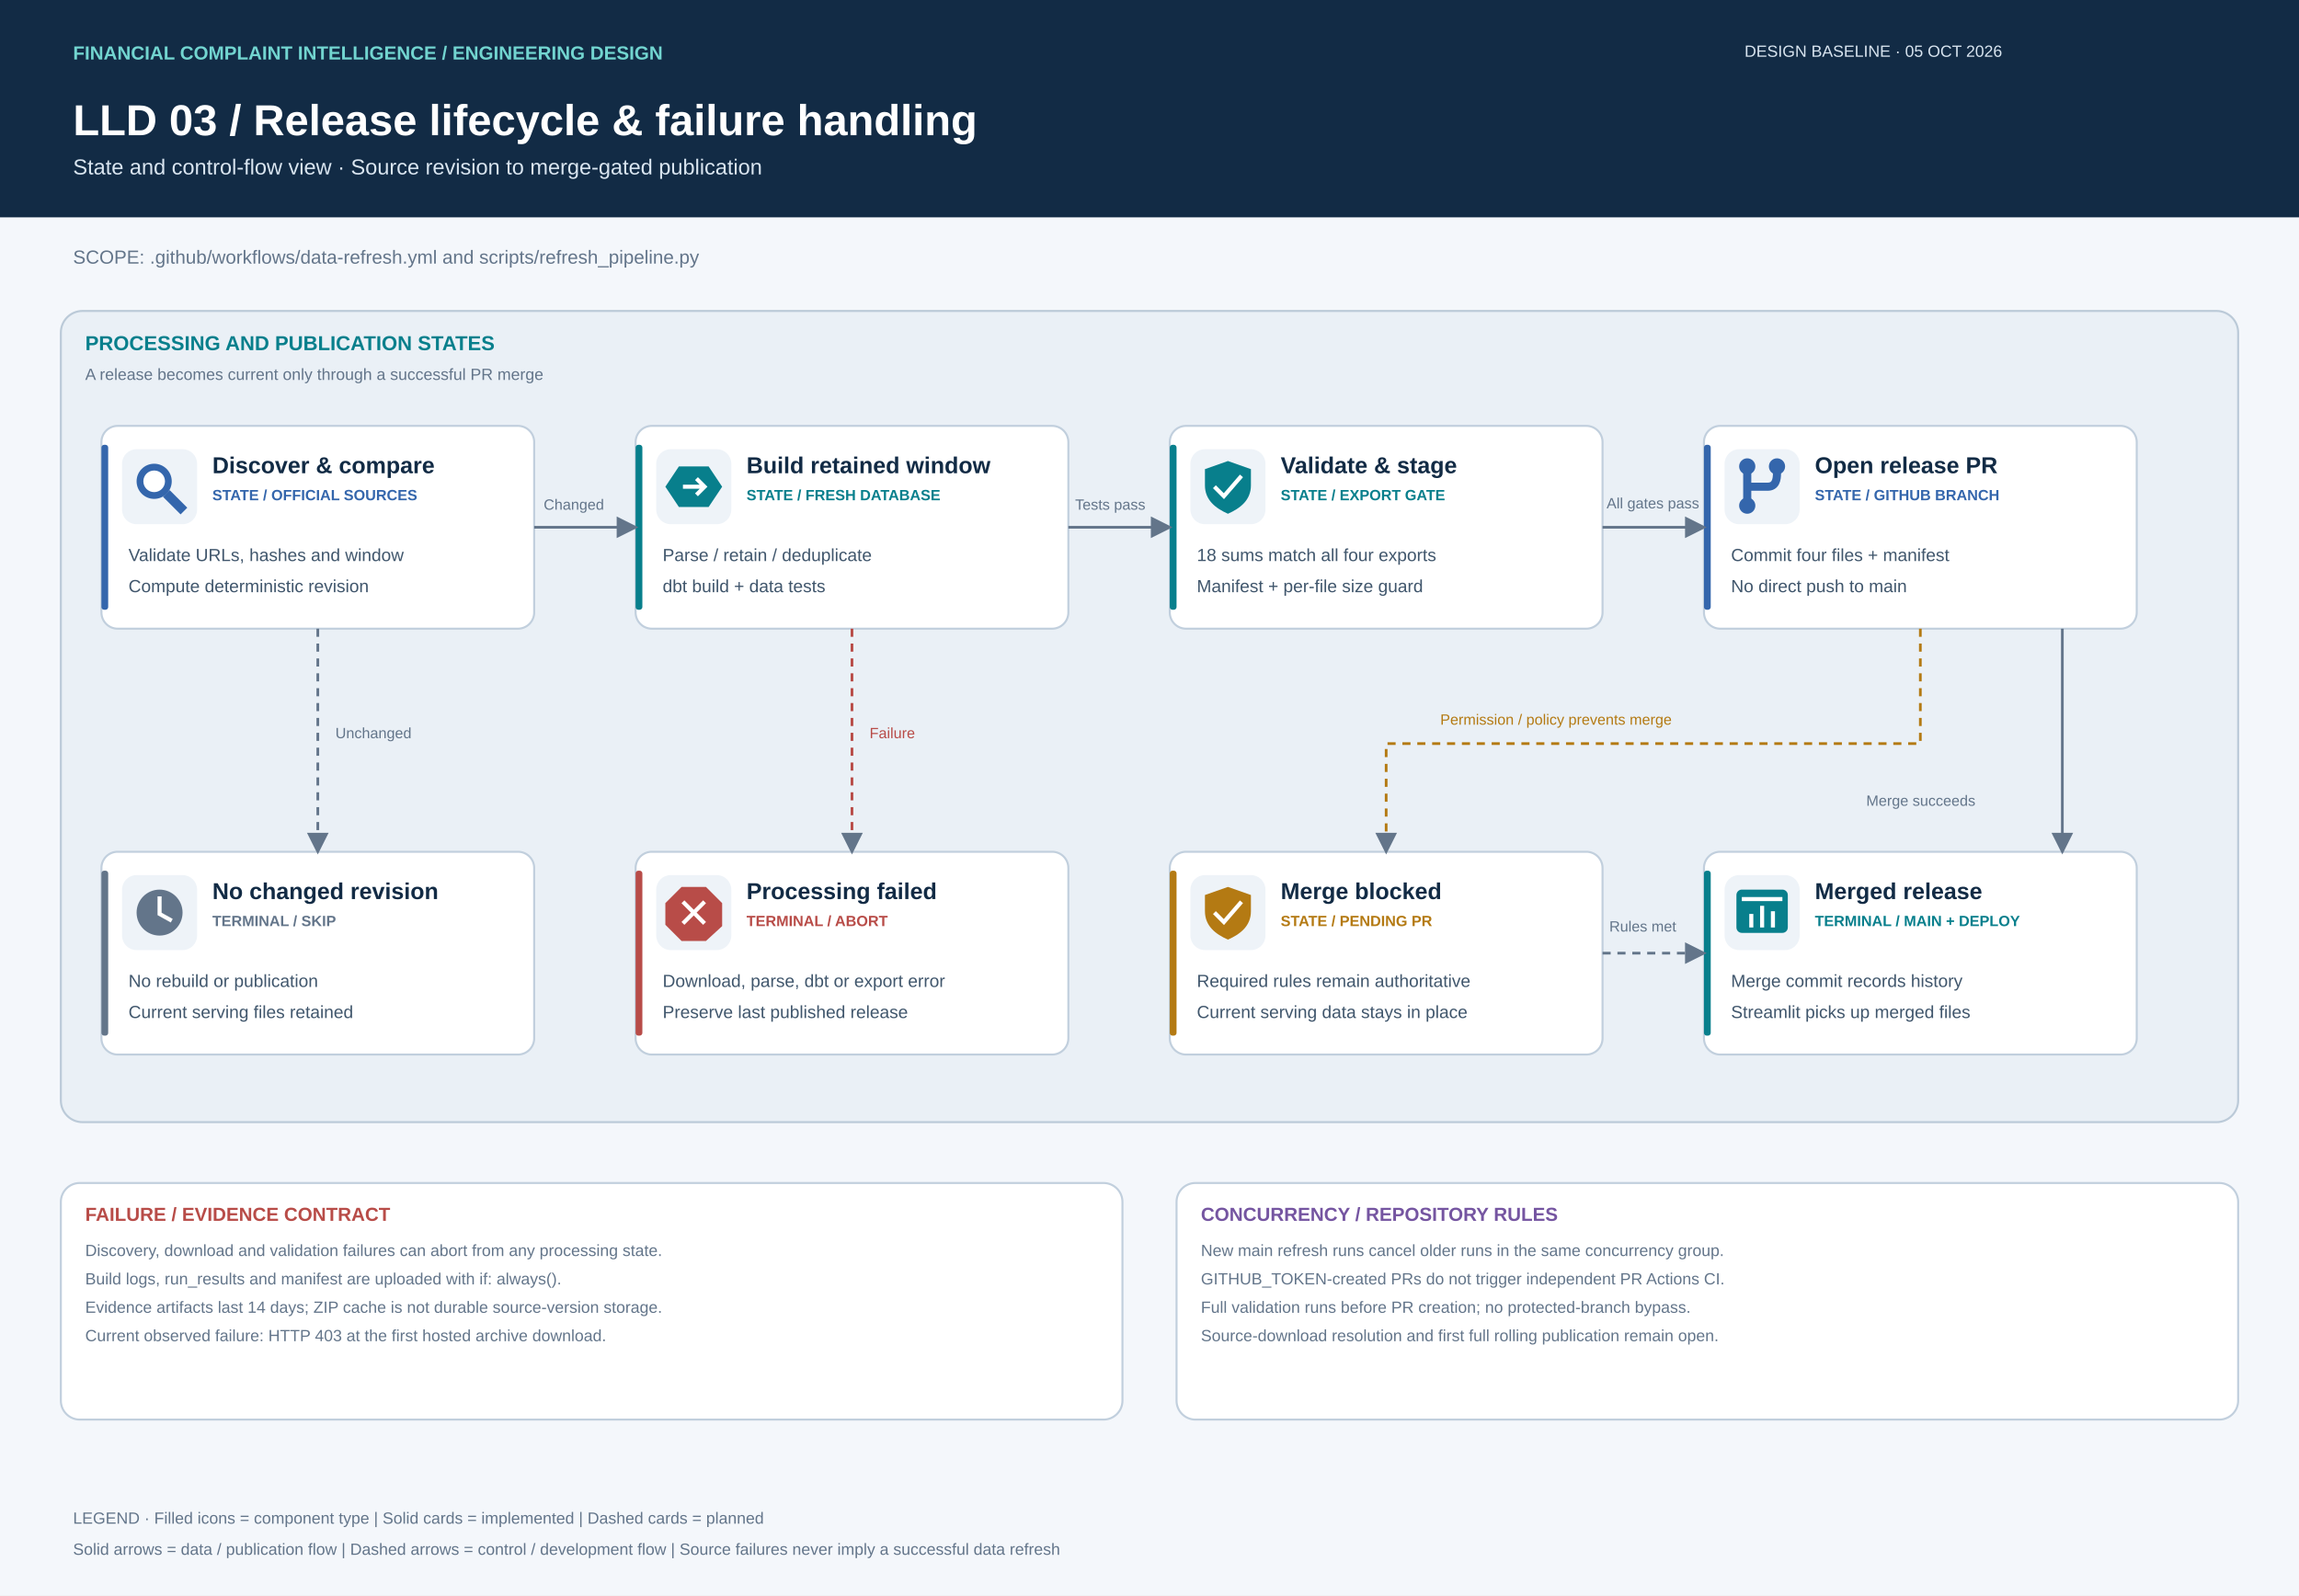
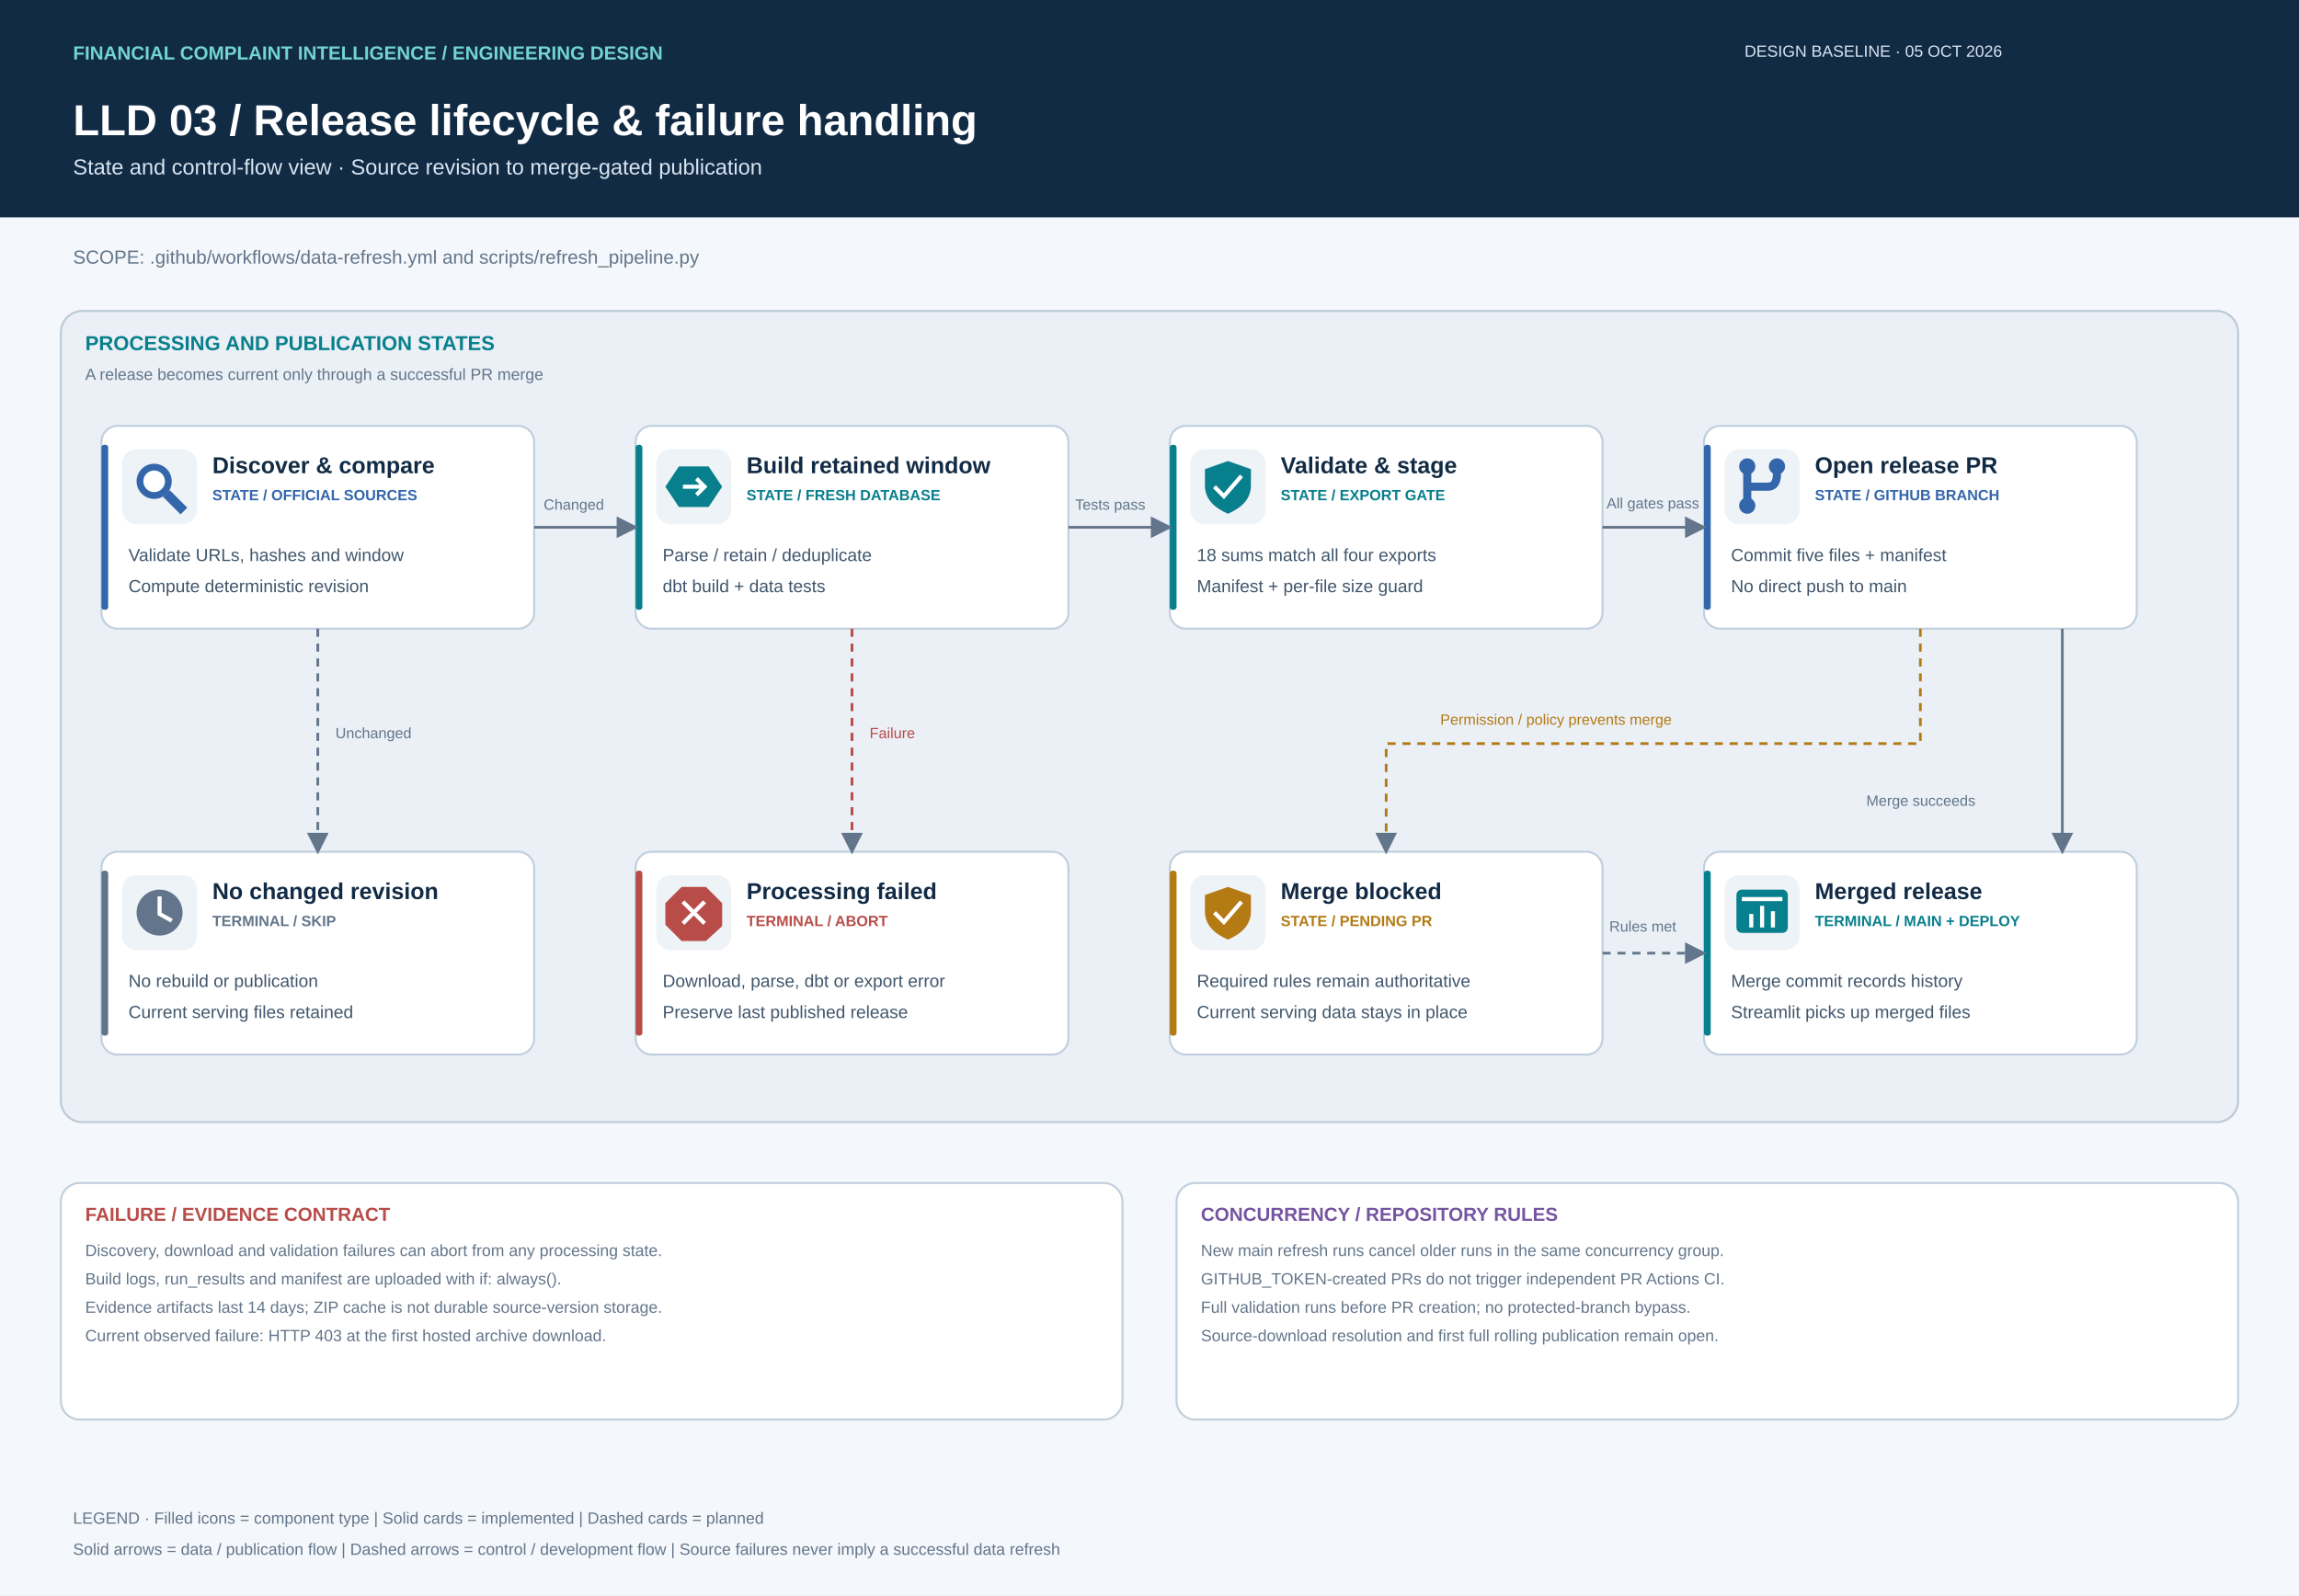
<svg xmlns="http://www.w3.org/2000/svg" width="1700" height="1180" viewBox="0 0 1700 1180" role="img">
  <defs>
    <marker id="arrow" markerWidth="8" markerHeight="8" refX="7" refY="4" orient="auto-start-reverse">
      <path d="M0 0 8 4 0 8z" fill="#63758A" />
    </marker>
  </defs>
  <rect width="1700" height="1180" fill="#F4F7FB" />
  <rect x="0" y="0" width="1700" height="160" rx="0" fill="#122B45" stroke="#122B45" stroke-width="1.5" />
  <text x="54" y="44" font-family="Arial, sans-serif" font-size="14" fill="#72D5D0" font-weight="700">FINANCIAL COMPLAINT INTELLIGENCE  /  ENGINEERING DESIGN</text>
  <text x="54" y="100" font-family="Arial, sans-serif" font-size="32" fill="#FFFFFF" font-weight="700">LLD 03  /  Release lifecycle &amp; failure handling</text>
  <text x="54" y="129" font-family="Arial, sans-serif" font-size="16" fill="#D9E5F0" font-weight="400">State and control-flow view · Source revision to merge-gated publication</text>
  <text x="1290" y="42" font-family="Arial, sans-serif" font-size="12" fill="#D9E5F0" font-weight="400">DESIGN BASELINE  ·  05 OCT 2026</text>
  <text x="54" y="195" font-family="Arial, sans-serif" font-size="14" fill="#63758A" font-weight="400">SCOPE: .github/workflows/data-refresh.yml and scripts/refresh_pipeline.py</text>
  <rect x="45" y="230" width="1610" height="600" rx="16" fill="#EAF0F6" stroke="#BBCAD8" stroke-width="1.5" />
  <text x="63" y="259" font-family="Arial, sans-serif" font-size="15" fill="#087F8C" font-weight="700">PROCESSING AND PUBLICATION STATES</text>
  <text x="63" y="281" font-family="Arial, sans-serif" font-size="12" fill="#63758A" font-weight="400">A release becomes current only through a successful PR merge</text>
  <rect x="75" y="315" width="320" height="150" rx="12" fill="#FFFFFF" stroke="#C1CFDD" stroke-width="1.5" />
  <rect x="75" y="329" width="5" height="122" rx="2" fill="#3466AC" />
  <rect x="91" y="333" width="54" height="54" rx="10" fill="#EEF3F8" stroke="#EEF3F8" stroke-width="1.5" />
  <g transform="translate(96,338)">
    <svg width="44" height="44" viewBox="0 0 44 44">
      <g fill="#3466AC" color="#3466AC">
        <circle cx="18" cy="18" r="13" />
        <path d="m27 27 13 13" fill="none" stroke="currentColor" stroke-width="7" />
        <circle cx="18" cy="18" r="8" fill="white" />
      </g>
    </svg>
  </g>
  <text x="157" y="350" font-family="Arial, sans-serif" font-size="17" fill="#122B45" font-weight="700">Discover &amp; compare</text>
  <text x="157" y="370" font-family="Arial, sans-serif" font-size="11" fill="#3466AC" font-weight="700">STATE / OFFICIAL SOURCES</text>
  <text x="95" y="415" font-family="Arial, sans-serif" font-size="13" fill="#40566C" font-weight="400">Validate URLs, hashes and window</text>
  <text x="95" y="438" font-family="Arial, sans-serif" font-size="13" fill="#40566C" font-weight="400">Compute deterministic revision</text>
  <rect x="470" y="315" width="320" height="150" rx="12" fill="#FFFFFF" stroke="#C1CFDD" stroke-width="1.5" />
  <rect x="470" y="329" width="5" height="122" rx="2" fill="#087F8C" />
  <rect x="486" y="333" width="54" height="54" rx="10" fill="#EEF3F8" stroke="#EEF3F8" stroke-width="1.5" />
  <g transform="translate(491,338)">
    <svg width="44" height="44" viewBox="0 0 44 44">
      <g fill="#087F8C" color="#087F8C">
        <path d="M11 7h22l10 15-10 15H11L1 22z" />
        <path d="M14 22h15m-5-6 6 6-6 6" fill="none" stroke="white" stroke-width="3" />
      </g>
    </svg>
  </g>
  <text x="552" y="350" font-family="Arial, sans-serif" font-size="17" fill="#122B45" font-weight="700">Build retained window</text>
  <text x="552" y="370" font-family="Arial, sans-serif" font-size="11" fill="#087F8C" font-weight="700">STATE / FRESH DATABASE</text>
  <text x="490" y="415" font-family="Arial, sans-serif" font-size="13" fill="#40566C" font-weight="400">Parse / retain / deduplicate</text>
  <text x="490" y="438" font-family="Arial, sans-serif" font-size="13" fill="#40566C" font-weight="400">dbt build + data tests</text>
  <rect x="865" y="315" width="320" height="150" rx="12" fill="#FFFFFF" stroke="#C1CFDD" stroke-width="1.5" />
  <rect x="865" y="329" width="5" height="122" rx="2" fill="#087F8C" />
  <rect x="881" y="333" width="54" height="54" rx="10" fill="#EEF3F8" stroke="#EEF3F8" stroke-width="1.5" />
  <g transform="translate(886,338)">
    <svg width="44" height="44" viewBox="0 0 44 44">
      <g fill="#087F8C" color="#087F8C">
        <path d="M22 3 39 9v12c0 11-8 17-17 21C13 38 5 32 5 21V9z" />
        <path d="m12 22 7 7 13-15" fill="none" stroke="white" stroke-width="3" />
      </g>
    </svg>
  </g>
  <text x="947" y="350" font-family="Arial, sans-serif" font-size="17" fill="#122B45" font-weight="700">Validate &amp; stage</text>
  <text x="947" y="370" font-family="Arial, sans-serif" font-size="11" fill="#087F8C" font-weight="700">STATE / EXPORT GATE</text>
  <text x="885" y="415" font-family="Arial, sans-serif" font-size="13" fill="#40566C" font-weight="400">18 sums match all four exports</text>
  <text x="885" y="438" font-family="Arial, sans-serif" font-size="13" fill="#40566C" font-weight="400">Manifest + per-file size guard</text>
  <rect x="1260" y="315" width="320" height="150" rx="12" fill="#FFFFFF" stroke="#C1CFDD" stroke-width="1.5" />
  <rect x="1260" y="329" width="5" height="122" rx="2" fill="#3466AC" />
  <rect x="1276" y="333" width="54" height="54" rx="10" fill="#EEF3F8" stroke="#EEF3F8" stroke-width="1.5" />
  <g transform="translate(1281,338)">
    <svg width="44" height="44" viewBox="0 0 44 44">
      <g fill="#3466AC" color="#3466AC">
        <path d="M11 10v24m0-12h15c6 0 7-5 7-10" fill="none" stroke="currentColor" stroke-width="6" />
        <circle cx="11" cy="7" r="6" />
        <circle cx="11" cy="36" r="6" />
        <circle cx="33" cy="7" r="6" />
      </g>
    </svg>
  </g>
  <text x="1342" y="350" font-family="Arial, sans-serif" font-size="17" fill="#122B45" font-weight="700">Open release PR</text>
  <text x="1342" y="370" font-family="Arial, sans-serif" font-size="11" fill="#3466AC" font-weight="700">STATE / GITHUB BRANCH</text>
-   <text x="1280" y="415" font-family="Arial, sans-serif" font-size="13" fill="#40566C" font-weight="400">Commit four files + manifest</text>
+   <text x="1280" y="415" font-family="Arial, sans-serif" font-size="13" fill="#40566C" font-weight="400">Commit five files + manifest</text>
  <text x="1280" y="438" font-family="Arial, sans-serif" font-size="13" fill="#40566C" font-weight="400">No direct push to main</text>
  <rect x="75" y="630" width="320" height="150" rx="12" fill="#FFFFFF" stroke="#C1CFDD" stroke-width="1.5" />
  <rect x="75" y="644" width="5" height="122" rx="2" fill="#63758A" />
  <rect x="91" y="648" width="54" height="54" rx="10" fill="#EEF3F8" stroke="#EEF3F8" stroke-width="1.5" />
  <g transform="translate(96,653)">
    <svg width="44" height="44" viewBox="0 0 44 44">
      <g fill="#63758A" color="#63758A">
        <circle cx="22" cy="22" r="17" />
        <path d="M22 10v13l9 5" fill="none" stroke="white" stroke-width="3" />
      </g>
    </svg>
  </g>
  <text x="157" y="665" font-family="Arial, sans-serif" font-size="17" fill="#122B45" font-weight="700">No changed revision</text>
  <text x="157" y="685" font-family="Arial, sans-serif" font-size="11" fill="#63758A" font-weight="700">TERMINAL / SKIP</text>
  <text x="95" y="730" font-family="Arial, sans-serif" font-size="13" fill="#40566C" font-weight="400">No rebuild or publication</text>
  <text x="95" y="753" font-family="Arial, sans-serif" font-size="13" fill="#40566C" font-weight="400">Current serving files retained</text>
  <rect x="470" y="630" width="320" height="150" rx="12" fill="#FFFFFF" stroke="#C1CFDD" stroke-width="1.5" />
  <rect x="470" y="644" width="5" height="122" rx="2" fill="#B84C48" />
  <rect x="486" y="648" width="54" height="54" rx="10" fill="#EEF3F8" stroke="#EEF3F8" stroke-width="1.5" />
  <g transform="translate(491,653)">
    <svg width="44" height="44" viewBox="0 0 44 44">
      <g fill="#B84C48" color="#B84C48">
        <path d="M13 3h18l12 12v17L31 43H13L1 31V15z" />
        <path d="m14 14 16 16m0-16L14 30" fill="none" stroke="white" stroke-width="3" />
      </g>
    </svg>
  </g>
  <text x="552" y="665" font-family="Arial, sans-serif" font-size="17" fill="#122B45" font-weight="700">Processing failed</text>
  <text x="552" y="685" font-family="Arial, sans-serif" font-size="11" fill="#B84C48" font-weight="700">TERMINAL / ABORT</text>
  <text x="490" y="730" font-family="Arial, sans-serif" font-size="13" fill="#40566C" font-weight="400">Download, parse, dbt or export error</text>
  <text x="490" y="753" font-family="Arial, sans-serif" font-size="13" fill="#40566C" font-weight="400">Preserve last published release</text>
  <rect x="865" y="630" width="320" height="150" rx="12" fill="#FFFFFF" stroke="#C1CFDD" stroke-width="1.5" />
  <rect x="865" y="644" width="5" height="122" rx="2" fill="#B47A13" />
  <rect x="881" y="648" width="54" height="54" rx="10" fill="#EEF3F8" stroke="#EEF3F8" stroke-width="1.5" />
  <g transform="translate(886,653)">
    <svg width="44" height="44" viewBox="0 0 44 44">
      <g fill="#B47A13" color="#B47A13">
        <path d="M22 3 39 9v12c0 11-8 17-17 21C13 38 5 32 5 21V9z" />
        <path d="m12 22 7 7 13-15" fill="none" stroke="white" stroke-width="3" />
      </g>
    </svg>
  </g>
  <text x="947" y="665" font-family="Arial, sans-serif" font-size="17" fill="#122B45" font-weight="700">Merge blocked</text>
  <text x="947" y="685" font-family="Arial, sans-serif" font-size="11" fill="#B47A13" font-weight="700">STATE / PENDING PR</text>
  <text x="885" y="730" font-family="Arial, sans-serif" font-size="13" fill="#40566C" font-weight="400">Required rules remain authoritative</text>
  <text x="885" y="753" font-family="Arial, sans-serif" font-size="13" fill="#40566C" font-weight="400">Current serving data stays in place</text>
  <rect x="1260" y="630" width="320" height="150" rx="12" fill="#FFFFFF" stroke="#C1CFDD" stroke-width="1.5" />
  <rect x="1260" y="644" width="5" height="122" rx="2" fill="#087F8C" />
  <rect x="1276" y="648" width="54" height="54" rx="10" fill="#EEF3F8" stroke="#EEF3F8" stroke-width="1.5" />
  <g transform="translate(1281,653)">
    <svg width="44" height="44" viewBox="0 0 44 44">
      <g fill="#087F8C" color="#087F8C">
        <rect x="3" y="5" width="38" height="32" rx="4" />
        <path d="M7 12h30M14 33V23m8 10V17m8 16V21" fill="none" stroke="white" stroke-width="3" />
      </g>
    </svg>
  </g>
  <text x="1342" y="665" font-family="Arial, sans-serif" font-size="17" fill="#122B45" font-weight="700">Merged release</text>
  <text x="1342" y="685" font-family="Arial, sans-serif" font-size="11" fill="#087F8C" font-weight="700">TERMINAL / MAIN + DEPLOY</text>
  <text x="1280" y="730" font-family="Arial, sans-serif" font-size="13" fill="#40566C" font-weight="400">Merge commit records history</text>
  <text x="1280" y="753" font-family="Arial, sans-serif" font-size="13" fill="#40566C" font-weight="400">Streamlit picks up merged files</text>
  <path d="M395 390 L470 390" fill="none" stroke="#63758A" stroke-width="2" marker-end="url(#arrow)" />
  <text x="402" y="377" font-family="Arial, sans-serif" font-size="11" fill="#63758A" font-weight="400">Changed</text>
  <path d="M790 390 L865 390" fill="none" stroke="#63758A" stroke-width="2" marker-end="url(#arrow)" />
  <text x="795" y="377" font-family="Arial, sans-serif" font-size="11" fill="#63758A" font-weight="400">Tests pass</text>
  <path d="M1185 390 L1260 390" fill="none" stroke="#63758A" stroke-width="2" marker-end="url(#arrow)" />
  <text x="1188" y="376" font-family="Arial, sans-serif" font-size="11" fill="#63758A" font-weight="400">All gates pass</text>
  <path d="M235 465 L235 630" fill="none" stroke="#63758A" stroke-width="2" marker-end="url(#arrow)" stroke-dasharray="6 5" />
  <text x="248" y="546" font-family="Arial, sans-serif" font-size="11" fill="#63758A" font-weight="400">Unchanged</text>
  <path d="M630 465 L630 630" fill="none" stroke="#B84C48" stroke-width="2" marker-end="url(#arrow)" stroke-dasharray="6 5" />
  <text x="643" y="546" font-family="Arial, sans-serif" font-size="11" fill="#B84C48" font-weight="400">Failure</text>
  <path d="M1420 465 L1420 550 L1025 550 L1025 630" fill="none" stroke="#B47A13" stroke-width="2" marker-end="url(#arrow)" stroke-dasharray="6 5" />
  <text x="1065" y="536" font-family="Arial, sans-serif" font-size="11" fill="#B47A13" font-weight="400">Permission / policy prevents merge</text>
  <path d="M1525 465 L1525 630" fill="none" stroke="#63758A" stroke-width="2" marker-end="url(#arrow)" />
  <text x="1380" y="596" font-family="Arial, sans-serif" font-size="11" fill="#63758A" font-weight="400">Merge succeeds</text>
  <path d="M1185 705 L1260 705" fill="none" stroke="#63758A" stroke-width="2" marker-end="url(#arrow)" stroke-dasharray="6 5" />
  <text x="1190" y="689" font-family="Arial, sans-serif" font-size="11" fill="#63758A" font-weight="400">Rules met</text>
  <rect x="45" y="875" width="785" height="175" rx="14" fill="#FFFFFF" stroke="#C1CFDD" stroke-width="1.5" />
  <text x="63" y="903" font-family="Arial, sans-serif" font-size="14" fill="#B84C48" font-weight="700">FAILURE / EVIDENCE CONTRACT</text>
  <text x="63" y="929" font-family="Arial, sans-serif" font-size="12" fill="#63758A" font-weight="400">Discovery, download and validation failures can abort from any processing state.</text>
  <text x="63" y="950" font-family="Arial, sans-serif" font-size="12" fill="#63758A" font-weight="400">Build logs, run_results and manifest are uploaded with if: always().</text>
  <text x="63" y="971" font-family="Arial, sans-serif" font-size="12" fill="#63758A" font-weight="400">Evidence artifacts last 14 days; ZIP cache is not durable source-version storage.</text>
  <text x="63" y="992" font-family="Arial, sans-serif" font-size="12" fill="#63758A" font-weight="400">Current observed failure: HTTP 403 at the first hosted archive download.</text>
  <rect x="870" y="875" width="785" height="175" rx="14" fill="#FFFFFF" stroke="#C1CFDD" stroke-width="1.5" />
  <text x="888" y="903" font-family="Arial, sans-serif" font-size="14" fill="#7555A1" font-weight="700">CONCURRENCY / REPOSITORY RULES</text>
  <text x="888" y="929" font-family="Arial, sans-serif" font-size="12" fill="#63758A" font-weight="400">New main refresh runs cancel older runs in the same concurrency group.</text>
  <text x="888" y="950" font-family="Arial, sans-serif" font-size="12" fill="#63758A" font-weight="400">GITHUB_TOKEN-created PRs do not trigger independent PR Actions CI.</text>
  <text x="888" y="971" font-family="Arial, sans-serif" font-size="12" fill="#63758A" font-weight="400">Full validation runs before PR creation; no protected-branch bypass.</text>
  <text x="888" y="992" font-family="Arial, sans-serif" font-size="12" fill="#63758A" font-weight="400">Source-download resolution and first full rolling publication remain open.</text>
  <text x="54" y="1127" font-family="Arial, sans-serif" font-size="12" fill="#63758A" font-weight="400">LEGEND  ·  Filled icons = component type  |  Solid cards = implemented  |  Dashed cards = planned</text>
  <text x="54" y="1150" font-family="Arial, sans-serif" font-size="12" fill="#63758A" font-weight="400">Solid arrows = data / publication flow  |  Dashed arrows = control / development flow  |  Source failures never imply a successful data refresh</text>
</svg>
